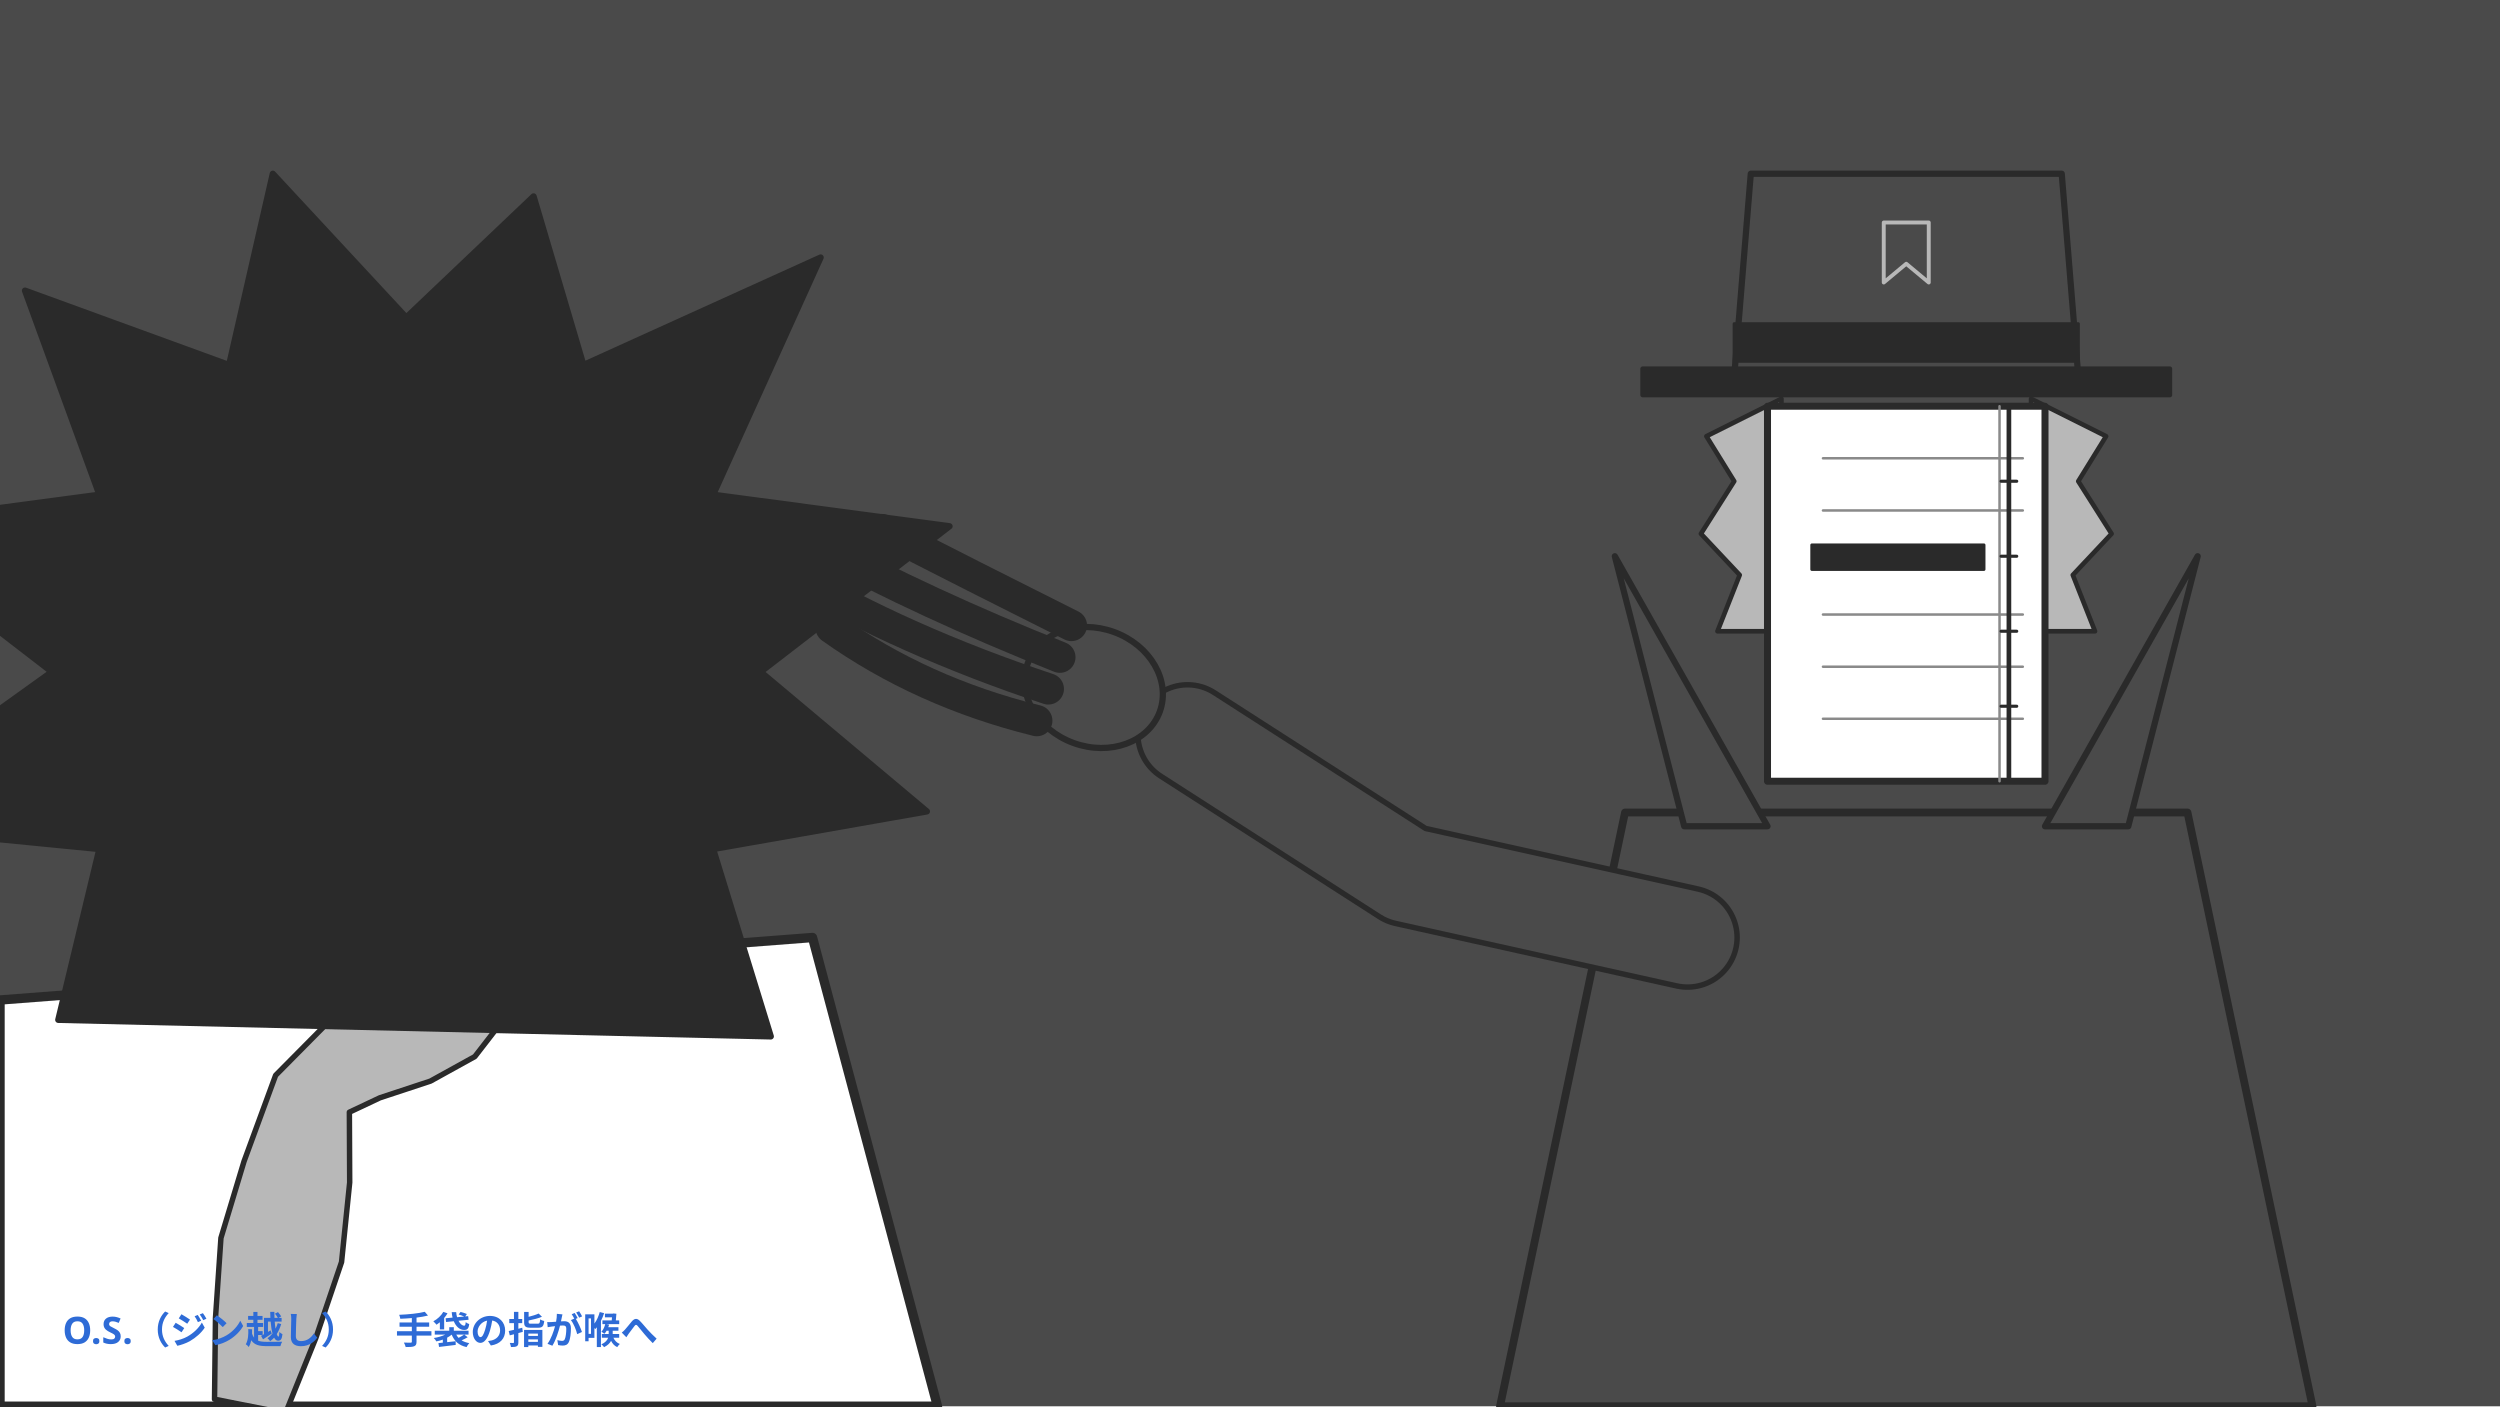
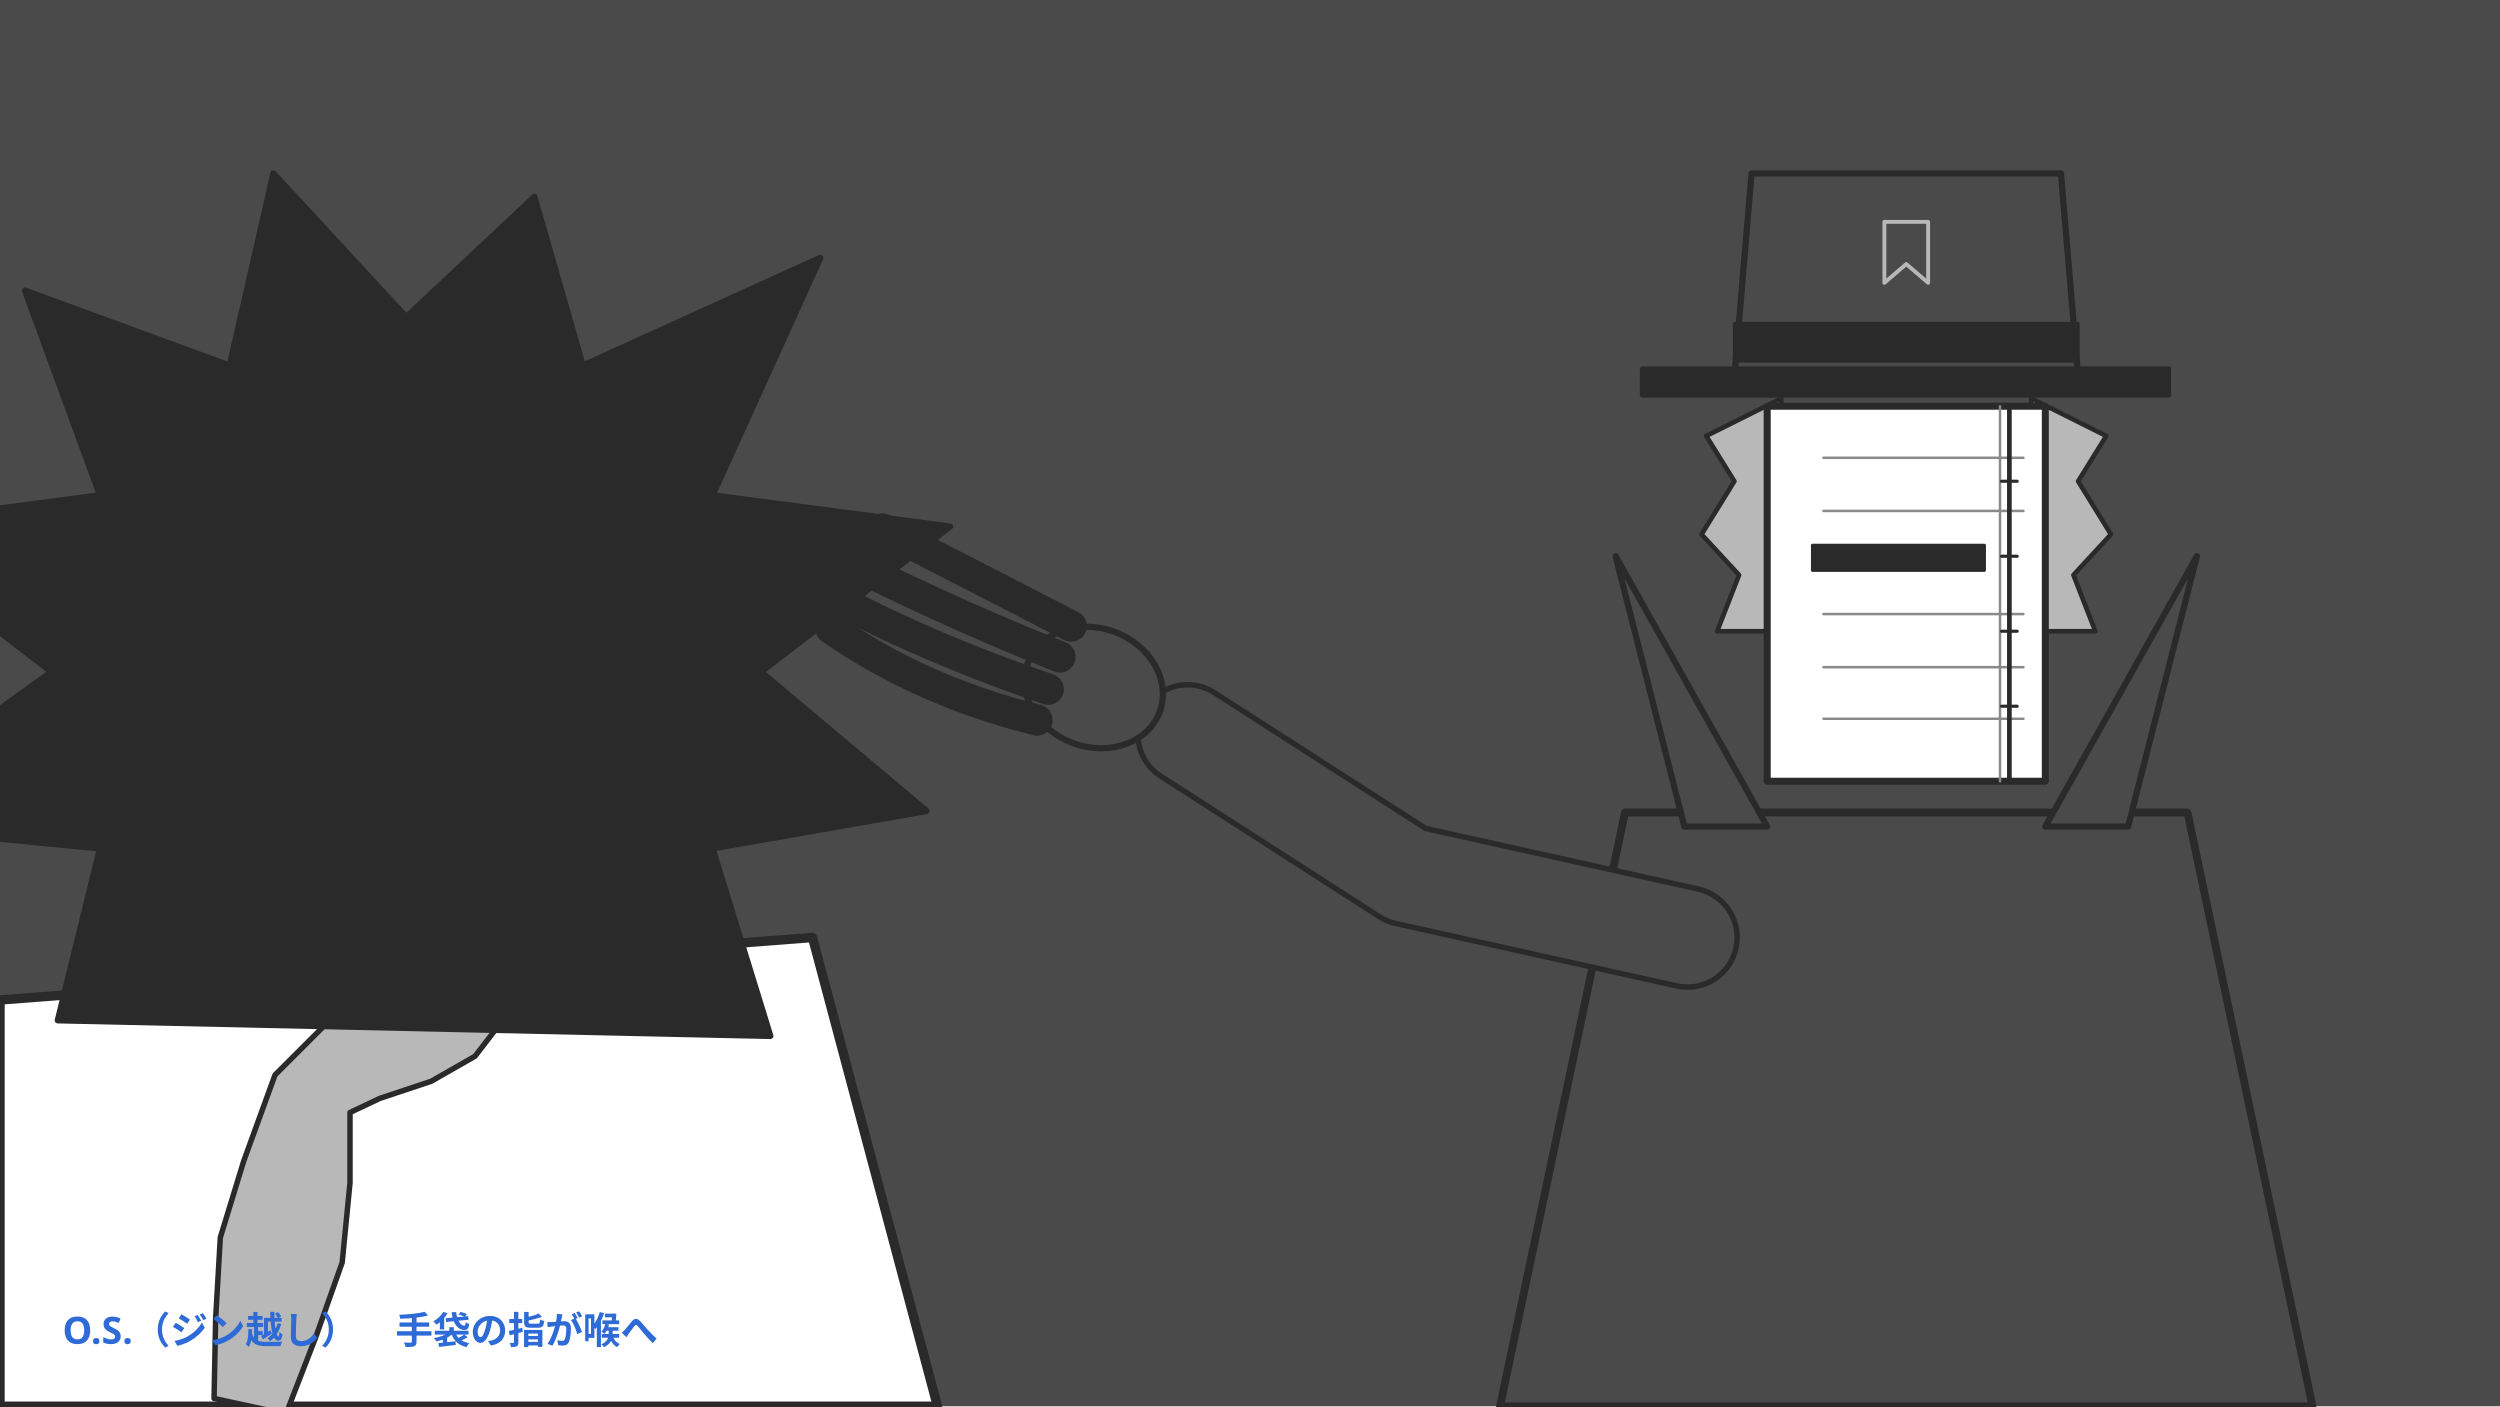
<svg xmlns="http://www.w3.org/2000/svg" viewBox="0 0 1600 900">
  <rect x="0" y="0" width="1600" height="900" fill="#FFFFFF" />
-   <path d="M0 0 h1600 v900 h-1600 Z" fill="#4A4A4A" />
-   <path d="M960 900 L1040 520 L1400 520 L1480 900 Z" fill="#4A4A4A" stroke="#2A2A2A" stroke-width="5" stroke-linejoin="round" stroke-linecap="round" />
-   <g>
-     <path d="M1140.1 255.2 L1092.1 279.2 L1109.9 308 L1088.6 341.6 L1113.4 368 L1099.2 404 L1140.1 404 Z" fill="#B8B8B8" stroke="#2A2A2A" stroke-width="3" stroke-linejoin="round" stroke-linecap="round" />
-     <path d="M1299.9 255.2 L1347.9 279.2 L1330.1 308 L1351.4 341.6 L1326.6 368 L1340.8 404 L1299.9 404 Z" fill="#B8B8B8" stroke="#2A2A2A" stroke-width="3" stroke-linejoin="round" stroke-linecap="round" />
-     <path d="M1109.9 240.8 L1120.5 111.2 L1319.5 111.2 L1330.1 240.8 Z" fill="#4A4A4A" stroke="#2A2A2A" stroke-width="4" stroke-linejoin="round" stroke-linecap="round" />
-     <path d="M1109.9 207.2 h220.2 v24 h-220.2 Z" fill="#2A2A2A" stroke="#2A2A2A" stroke-width="2" stroke-linejoin="round" stroke-linecap="round" />
-     <path d="M1051.3 236 h337.4 v16.8 h-337.4 Z" fill="#2A2A2A" stroke="#2A2A2A" stroke-width="3" stroke-linejoin="round" stroke-linecap="round" />
-     <path d="M1205.6 142.4 L1205.6 180.8 L1220 168.8 L1234.4 180.8 L1234.4 142.4 Z" fill="none" stroke="#B8B8B8" stroke-width="2.5" stroke-linejoin="round" stroke-linecap="round" />
-     <path d="M1131.2 260 h177.6 v240 h-177.6 Z" fill="#FFFFFF" stroke="#2A2A2A" stroke-width="4.5" stroke-linejoin="round" stroke-linecap="round" />
-     <path d="M1166.7 293.3 L1294.6 293.3" fill="none" stroke="#8A8A8A" stroke-width="1.6" stroke-linejoin="round" stroke-linecap="round" />
-     <path d="M1166.7 326.7 L1294.6 326.7" fill="none" stroke="#8A8A8A" stroke-width="1.6" stroke-linejoin="round" stroke-linecap="round" />
-     <path d="M1166.7 393.3 L1294.6 393.3" fill="none" stroke="#8A8A8A" stroke-width="1.6" stroke-linejoin="round" stroke-linecap="round" />
-     <path d="M1166.7 426.7 L1294.6 426.7" fill="none" stroke="#8A8A8A" stroke-width="1.6" stroke-linejoin="round" stroke-linecap="round" />
-     <path d="M1166.7 460 L1294.6 460" fill="none" stroke="#8A8A8A" stroke-width="1.6" stroke-linejoin="round" stroke-linecap="round" />
-     <path d="M1285.7 260 L1285.7 500" fill="none" stroke="#2A2A2A" stroke-width="3" stroke-linejoin="round" stroke-linecap="round" />
-     <path d="M1279.7 260 L1279.7 500" fill="none" stroke="#8A8A8A" stroke-width="1.6" stroke-linejoin="round" stroke-linecap="round" />
-     <path d="M1280.7 308 L1290.7 308" fill="none" stroke="#2A2A2A" stroke-width="2" stroke-linejoin="round" stroke-linecap="round" />
-     <path d="M1280.7 356 L1290.7 356" fill="none" stroke="#2A2A2A" stroke-width="2" stroke-linejoin="round" stroke-linecap="round" />
-     <path d="M1280.7 404 L1290.7 404" fill="none" stroke="#2A2A2A" stroke-width="2" stroke-linejoin="round" stroke-linecap="round" />
-     <path d="M1280.7 452 L1290.7 452" fill="none" stroke="#2A2A2A" stroke-width="2" stroke-linejoin="round" stroke-linecap="round" />
-     <path d="M1159.6 348.8 h110.1 v15.6 h-110.1 Z" fill="#2A2A2A" stroke="#2A2A2A" stroke-width="2" stroke-linejoin="round" stroke-linecap="round" />
-     <path d="M1131.2 528.8 L1033.5 356 L1077.9 528.8 Z" fill="#4A4A4A" stroke="#2A2A2A" stroke-width="4" stroke-linejoin="round" stroke-linecap="round" />
-     <path d="M1308.8 528.8 L1406.5 356 L1362.1 528.8 Z" fill="#4A4A4A" stroke="#2A2A2A" stroke-width="4" stroke-linejoin="round" stroke-linecap="round" />
+   <g stroke-linejoin="round" stroke-linecap="round">
+     <path d="M0 0 h1600 v900 h-1600 Z" fill="#4A4A4A" />
+     <path d="M960 900 L1040 520 L1400 520 L1480 900 Z" fill="#4A4A4A" stroke="#2A2A2A" stroke-width="5" />
+     <g>
+       <path d="M1140 255 L1092 279 L1110 308 L1089 342 L1113 368 L1099 404 L1140 404 Z" fill="#B8B8B8" stroke="#2A2A2A" stroke-width="3" />
+       <path d="M1300 255 L1348 279 L1330 308 L1351 342 L1327 368 L1341 404 L1300 404 Z" fill="#B8B8B8" stroke="#2A2A2A" stroke-width="3" />
+       <path d="M1110 241 L1121 111 L1319 111 L1330 241 Z" fill="#4A4A4A" stroke="#2A2A2A" stroke-width="4" />
+       <path d="M1110 207 h220 v24 h-220 Z" fill="#2A2A2A" stroke="#2A2A2A" stroke-width="2" />
+       <path d="M1051 236 h337 v17 h-337 Z" fill="#2A2A2A" stroke="#2A2A2A" stroke-width="3" />
+       <path d="M1206 142 L1206 181 L1220 169 L1234 181 L1234 142 Z" fill="none" stroke="#B8B8B8" stroke-width="2.5" />
+       <path d="M1131 260 h178 v240 h-178 Z" fill="#FFFFFF" stroke="#2A2A2A" stroke-width="4.5" />
+       <path d="M1167 293 L1295 293" fill="none" stroke="#8A8A8A" stroke-width="1.6" />
+       <path d="M1167 327 L1295 327" fill="none" stroke="#8A8A8A" stroke-width="1.6" />
+       <path d="M1167 393 L1295 393" fill="none" stroke="#8A8A8A" stroke-width="1.6" />
+       <path d="M1167 427 L1295 427" fill="none" stroke="#8A8A8A" stroke-width="1.6" />
+       <path d="M1167 460 L1295 460" fill="none" stroke="#8A8A8A" stroke-width="1.6" />
+       <path d="M1286 260 L1286 500" fill="none" stroke="#2A2A2A" stroke-width="3" />
+       <path d="M1280 260 L1280 500" fill="none" stroke="#8A8A8A" stroke-width="1.6" />
+       <path d="M1281 308 L1291 308" fill="none" stroke="#2A2A2A" stroke-width="2" />
+       <path d="M1281 356 L1291 356" fill="none" stroke="#2A2A2A" stroke-width="2" />
+       <path d="M1281 404 L1291 404" fill="none" stroke="#2A2A2A" stroke-width="2" />
+       <path d="M1281 452 L1291 452" fill="none" stroke="#2A2A2A" stroke-width="2" />
+       <path d="M1160 349 h110 v16 h-110 Z" fill="#2A2A2A" stroke="#2A2A2A" stroke-width="2" />
+       <path d="M1131 529 L1034 356 L1078 529 Z" fill="#4A4A4A" stroke="#2A2A2A" stroke-width="4" />
+       <path d="M1309 529 L1406 356 L1362 529 Z" fill="#4A4A4A" stroke="#2A2A2A" stroke-width="4" />
+     </g>
+     <path d="M1080 600 L900 560 L760 470" fill="none" stroke="#2A2A2A" stroke-width="67" />
+     <path d="M1080 600 L900 560 L760 470" fill="none" stroke="#4A4A4A" stroke-width="60" />
+     <g transform="translate(700 440) rotate(200)">
+       <path d="M-45 0 A45 38 0 1 0 45 0 A45 38 0 1 0 -45 0 Z" fill="#4A4A4A" stroke="#2A2A2A" stroke-width="4" />
+       <path d="M27 -32 Q103 -40 171 -22" fill="none" stroke="#2A2A2A" stroke-width="20" />
+       <path d="M27 -11 Q124 -13 207 2" fill="none" stroke="#2A2A2A" stroke-width="20" />
+       <path d="M27 11 Q119 14 198 25" fill="none" stroke="#2A2A2A" stroke-width="20" />
+       <path d="M27 32 Q97 41 162 49" fill="none" stroke="#2A2A2A" stroke-width="20" />
+     </g>
+     <path d="M0 900 L0 640 L520 600 L600 900 Z" fill="#FFFFFF" stroke="#2A2A2A" stroke-width="6" />
+     <path d="M276 590 L246 604 L224 628 L207 657 L176 688 L156 743 L141 792 L138 844 L137 895 L183 905 L202 856 L219 808 L224 757 L224 712 L243 703 L276 692 L304 676 L324 650 Z" fill="#B8B8B8" stroke="#2A2A2A" stroke-width="3.5" />
+     <path d="M149 898 L142 932" fill="none" stroke="#2A2A2A" stroke-width="3" />
+     <path d="M160 900 L153 934" fill="none" stroke="#2A2A2A" stroke-width="3" />
+     <path d="M171 902 L164 937" fill="none" stroke="#2A2A2A" stroke-width="3" />
+     <path d="M244 624 A56 29 0 1 0 356 624 A56 29 0 1 0 244 624 Z" fill="#B8B8B8" stroke="#2A2A2A" stroke-width="3.5" />
+     <g>
+       <path d="M50 430 A210 221 0 1 0 470 430 A210 221 0 1 0 50 430 Z" fill="#2A2A2A" stroke="#2A2A2A" stroke-width="4" />
+       <path d="M37 653 L64 543 L-102 527 L33 430 L-88 337 L64 317 L16 186 L147 234 L175 111 L260 203 L342 126 L373 234 L525 165 L456 317 L608 337 L487 430 L593 519 L456 543 L493 663 Z" fill="#2A2A2A" stroke="#2A2A2A" stroke-width="4" />
+       <path d="M61 472 L134 630 L260 577 L386 630 L460 472 Z" fill="#2A2A2A" stroke="#2A2A2A" stroke-width="4" />
+     </g>
+     <text x="40" y="860" font-family="Zen Kaku Gothic New, IBM Plex Mono, IPAGothic, sans-serif" font-size="24" fill="#2E6BD6" font-weight="bold">O.S.（ジン越し）　手袋の指が喉へ</text>
  </g>
-   <path d="M1080 600 L900 560 L760 470" fill="none" stroke="#2A2A2A" stroke-width="67" stroke-linejoin="round" stroke-linecap="round" />
-   <path d="M1080 600 L900 560 L760 470" fill="none" stroke="#4A4A4A" stroke-width="60" stroke-linejoin="round" stroke-linecap="round" />
-   <g transform="translate(700 440) rotate(200)">
-     <path d="M-45 0 A45 37.8 0 1 0 45 0 A45 37.8 0 1 0 -45 0 Z" fill="#4A4A4A" stroke="#2A2A2A" stroke-width="4" stroke-linejoin="round" stroke-linecap="round" />
-     <path d="M27 -32.4 Q102.6 -40.5 171 -21.6" fill="none" stroke="#2A2A2A" stroke-width="20" stroke-linejoin="round" stroke-linecap="round" />
-     <path d="M27 -10.8 Q124.2 -13.5 207 1.8" fill="none" stroke="#2A2A2A" stroke-width="20" stroke-linejoin="round" stroke-linecap="round" />
-     <path d="M27 10.8 Q118.8 13.5 198 25.2" fill="none" stroke="#2A2A2A" stroke-width="20" stroke-linejoin="round" stroke-linecap="round" />
-     <path d="M27 32.4 Q97.2 40.5 162 48.6" fill="none" stroke="#2A2A2A" stroke-width="20" stroke-linejoin="round" stroke-linecap="round" />
-   </g>
-   <path d="M0 900 L0 640 L520 600 L600 900 Z" fill="#FFFFFF" stroke="#2A2A2A" stroke-width="6" stroke-linejoin="round" stroke-linecap="round" />
-   <path d="M275.9 589.9 L246.1 603.8 L224.5 628.1 L206.9 657.4 L176.4 688.2 L156.2 743.2 L141.4 792.3 L137.9 843.6 L137.3 895.5 L182.7 904.5 L202.1 856.4 L218.6 807.7 L223.8 756.8 L223.6 711.8 L243.1 702.6 L275.5 691.9 L303.9 676.2 L324.1 650.1 Z" fill="#B8B8B8" stroke="#2A2A2A" stroke-width="3.5" stroke-linejoin="round" stroke-linecap="round" />
-   <path d="M148.7 897.7 L141.8 932.1" fill="none" stroke="#2A2A2A" stroke-width="3" stroke-linejoin="round" stroke-linecap="round" />
-   <path d="M160 900 L153.1 934.3" fill="none" stroke="#2A2A2A" stroke-width="3" stroke-linejoin="round" stroke-linecap="round" />
-   <path d="M171.3 902.3 L164.5 936.6" fill="none" stroke="#2A2A2A" stroke-width="3" stroke-linejoin="round" stroke-linecap="round" />
-   <path d="M244 624 A56 29.4 0 1 0 356 624 A56 29.4 0 1 0 244 624 Z" fill="#B8B8B8" stroke="#2A2A2A" stroke-width="3.5" stroke-linejoin="round" stroke-linecap="round" />
-   <g>
-     <path d="M50 430 A210 220.5 0 1 0 470 430 A210 220.5 0 1 0 50 430 Z" fill="#2A2A2A" stroke="#2A2A2A" stroke-width="4" stroke-linejoin="round" stroke-linecap="round" />
-     <path d="M37.3 652.7 L63.6 543.4 L-102.2 527.1 L33.2 430 L-87.7 336.8 L63.6 316.6 L16 186 L146.6 233.6 L174.6 111.2 L260 203.2 L341.5 125.7 L373.4 233.6 L525.2 164.8 L456.4 316.6 L607.7 336.8 L486.8 430 L593.2 519.3 L456.4 543.4 L493.3 663.3 Z" fill="#2A2A2A" stroke="#2A2A2A" stroke-width="4" stroke-linejoin="round" stroke-linecap="round" />
-     <path d="M60.5 472 L134 629.5 L260 577 L386 629.5 L459.5 472 Z" fill="#2A2A2A" stroke="#2A2A2A" stroke-width="4" stroke-linejoin="round" stroke-linecap="round" />
-   </g>
-   <text x="40" y="860" font-family="Zen Kaku Gothic New, IBM Plex Mono, IPAGothic, sans-serif" font-size="24" fill="#2E6BD6" font-weight="bold">O.S.（ジン越し）　手袋の指が喉へ</text>
</svg>
